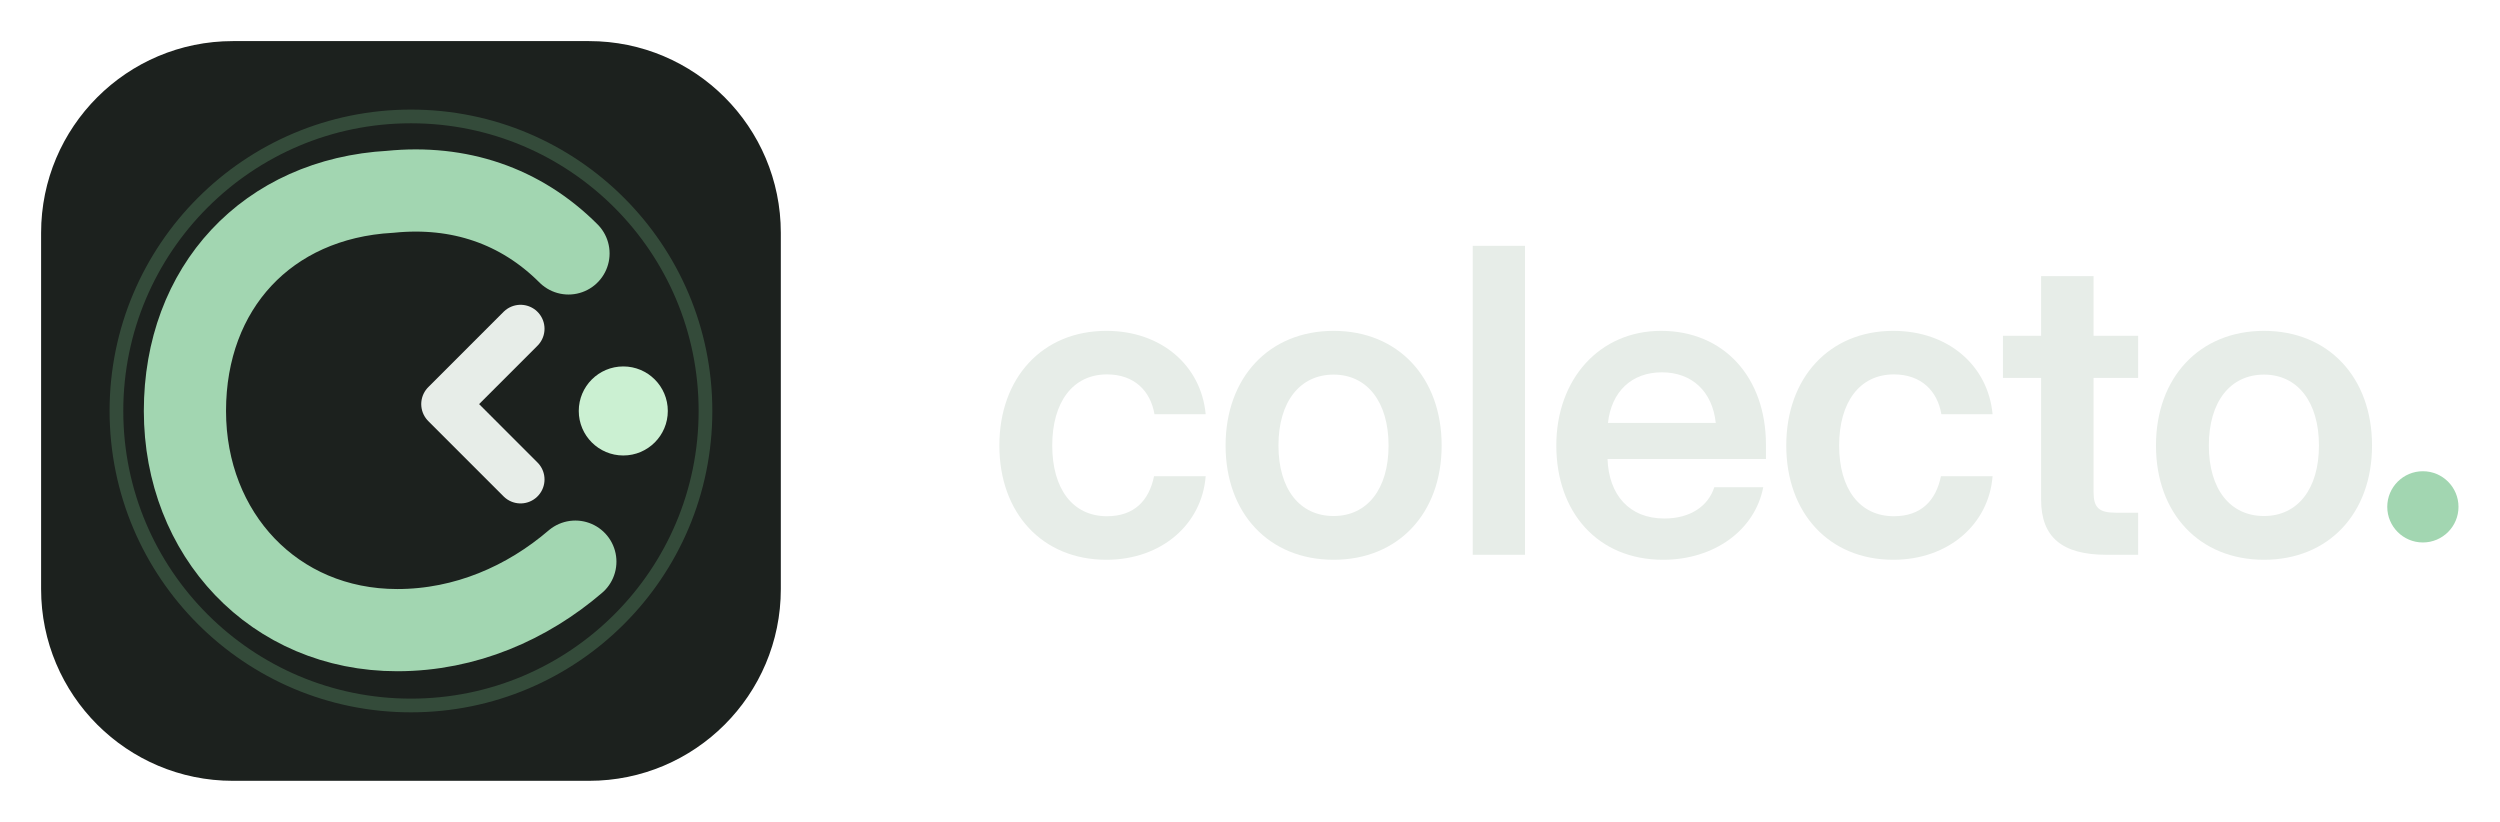
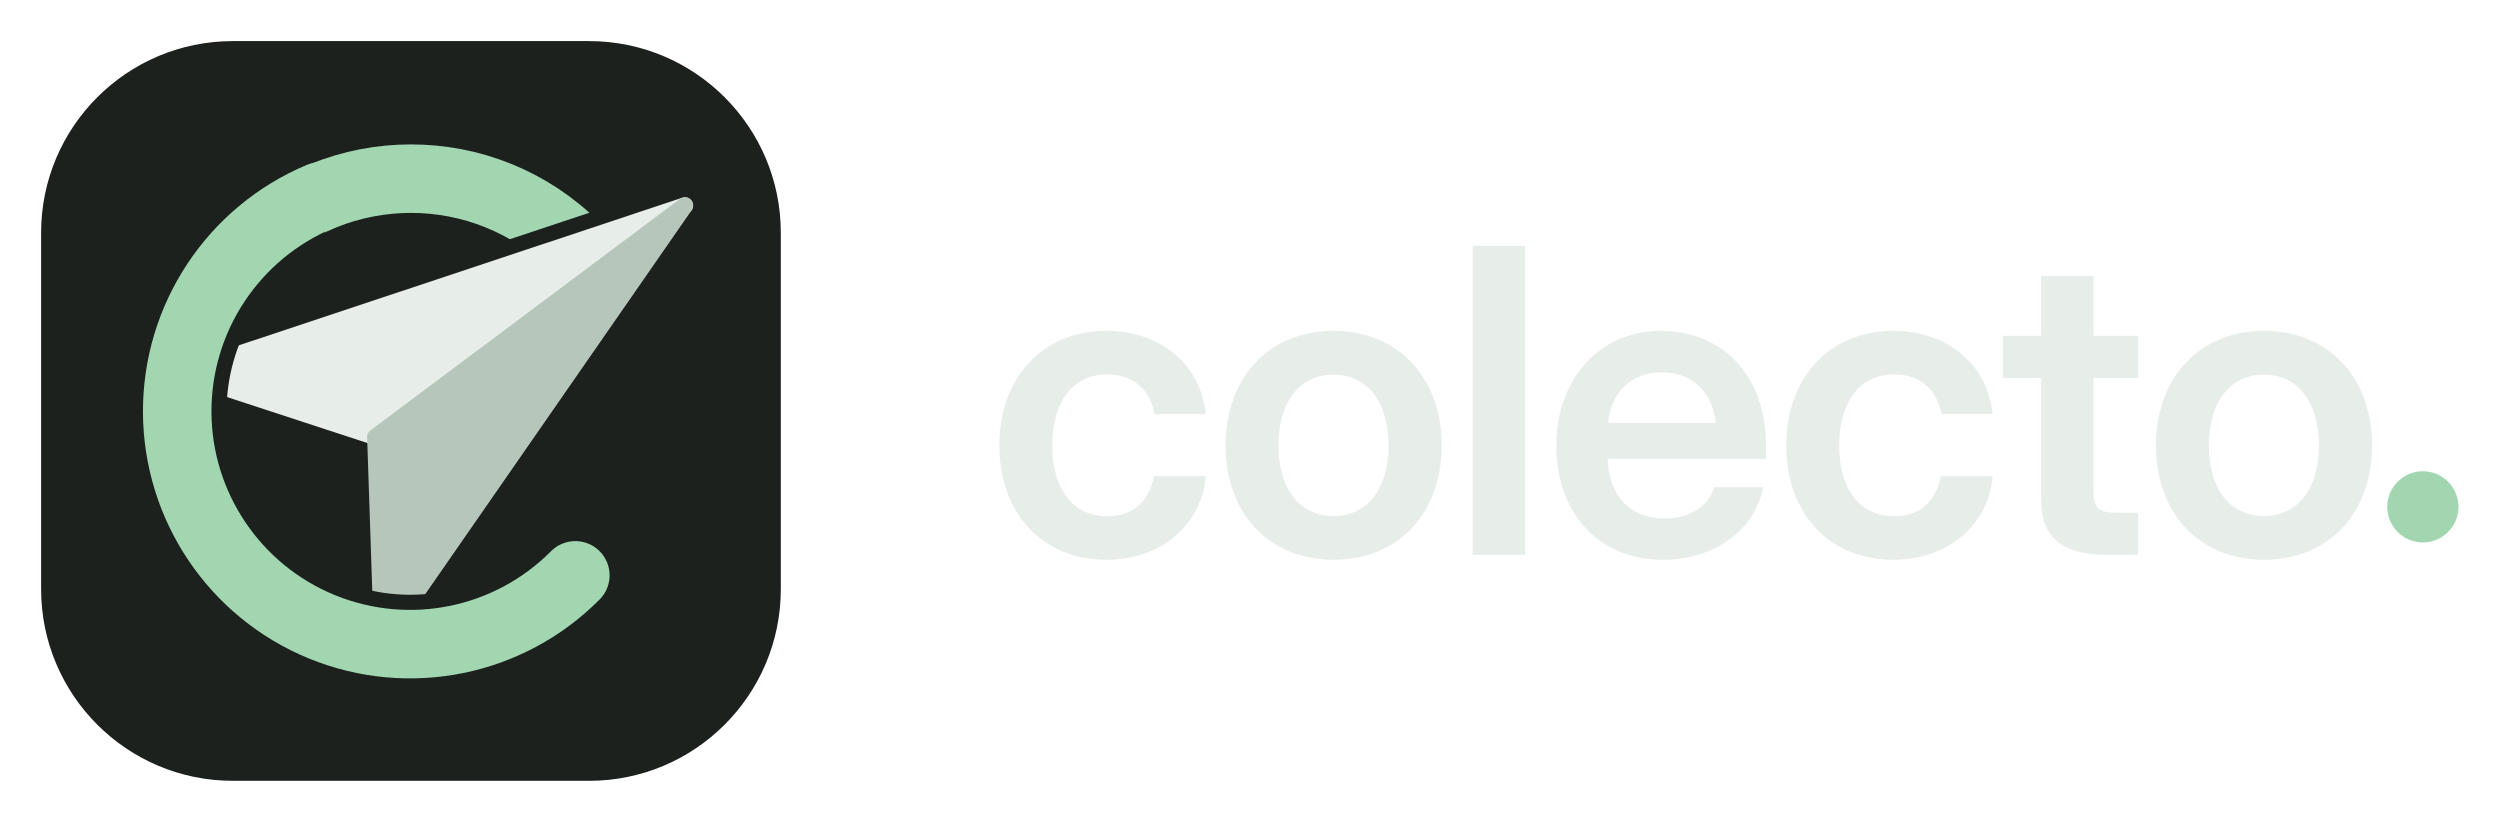
- <svg xmlns="http://www.w3.org/2000/svg" width="365" height="120" viewBox="13 12 365 120" role="img" aria-labelledby="title desc">
-   <g transform="translate(13 12) scale(1)">
-     <rect x="6" y="6" width="108" height="108" rx="28" fill="#1C211E" />
-     <circle cx="60" cy="60" r="43" fill="none" stroke="#344B3A" stroke-width="2" />
-     <path d="M83 37C76 30 67 27 57 28C39 29 27 42 27 60C27 78 40 92 58 92C68 92 77 88 84 82" fill="none" stroke="#A2D6B1" stroke-width="12" stroke-linecap="round" />
-     <path d="M76 48L65 59L76 70" fill="none" stroke="#E7EDE8" stroke-width="7" stroke-linecap="round" stroke-linejoin="round" />
-     <circle cx="91" cy="60" r="6.5" fill="#CBF0D2" />
+ <svg xmlns="http://www.w3.org/2000/svg" viewBox="0 0 365 120" role="img" aria-label="Colecto">
+   <rect x="6" y="6" width="108" height="108" rx="28" fill="#1C211E" />
+   <g fill="none" stroke-linecap="round">
+     <path d="M84 36A34 34 0 0 0 36 36" stroke="#A2D6B1" stroke-width="10" />
+     <g stroke-linejoin="round">
+       <path d="M100 30L26.4 54.5L54.8 63.8L55.8 93.7Z" fill="#1C211E" stroke="#1C211E" stroke-width="6.8" />
+       <path d="M100 30L26.4 54.5L54.8 63.8Z" fill="#E7EDE8" stroke="#E7EDE8" stroke-width="2.4" />
+       <path d="M100 30L55.8 93.7L54.8 63.8Z" fill="#B7C6BB" stroke="#B7C6BB" stroke-width="2.4" />
+     </g>
+     <path d="M40.5 32.1A34 34 0 1 0 84 84" stroke="#1C211E" stroke-width="14.4" />
+     <path d="M46.7 28.7A34 34 0 1 0 84 84" stroke="#A2D6B1" stroke-width="10" />
  </g>
-   <g fill="#E7EDE8" transform="translate(157 93) scale(0.0302734 -0.0302734)">
-     <path d="M579 -24C846 -24 1040 148 1058 379H809C785 262 714 186 582 186C416 186 318 319 318 527C318 736 417 870 582 870C713 870 792 791 811 678H1058C1036 913 844 1080 579 1080C270 1080 63 853 63 527C63 201 270 -24 579 -24Z" />
-     <path d="M1675 -24C1986 -24 2196 199 2196 527C2196 855 1986 1080 1675 1080C1364 1080 1154 855 1154 527C1154 199 1364 -24 1675 -24ZM1675 187C1512 187 1409 316 1409 527C1409 739 1513 869 1675 869C1836 869 1940 738 1940 527C1940 317 1837 187 1675 187Z" />
-     <path d="M2598 1490H2346V0H2598Z" />
-     <path d="M3264 -24C3511 -24 3707 119 3747 326H3511C3482 236 3397 175 3270 175C3100 175 3002 290 2996 462H3760V531C3760 855 3558 1080 3254 1080C2958 1080 2749 848 2749 527C2749 207 2947 -24 3264 -24ZM2998 636C3015 787 3112 880 3258 880C3404 880 3502 787 3518 636Z" />
-     <path d="M4374 -24C4641 -24 4835 148 4853 379H4604C4580 262 4509 186 4377 186C4211 186 4113 319 4113 527C4113 736 4212 870 4377 870C4508 870 4587 791 4606 678H4853C4831 913 4639 1080 4374 1080C4065 1080 3858 853 3858 527C3858 201 4065 -24 4374 -24Z" />
-     <path d="M5555 1056H5340V1344H5087V1056H4903V853H5087V266C5087 85 5188 0 5403 0H5555V203H5447C5365 203 5340 228 5340 303V853H5555Z" />
-     <path d="M6162 -24C6473 -24 6683 199 6683 527C6683 855 6473 1080 6162 1080C5851 1080 5641 855 5641 527C5641 199 5851 -24 6162 -24ZM6162 187C5999 187 5896 316 5896 527C5896 739 6000 869 6162 869C6323 869 6427 738 6427 527C6427 317 6324 187 6162 187Z" />
-   </g>
-   <circle cx="366.74" cy="86" r="5.2" fill="#A2D6B1" />
+   <path fill="#E7EDE8" transform="translate(144 81) scale(.0302734 -.0302734)" d="M579 -24C846 -24 1040 148 1058 379H809C785 262 714 186 582 186C416 186 318 319 318 527C318 736 417 870 582 870C713 870 792 791 811 678H1058C1036 913 844 1080 579 1080C270 1080 63 853 63 527C63 201 270 -24 579 -24ZM1675 -24C1986 -24 2196 199 2196 527C2196 855 1986 1080 1675 1080C1364 1080 1154 855 1154 527C1154 199 1364 -24 1675 -24ZM1675 187C1512 187 1409 316 1409 527C1409 739 1513 869 1675 869C1836 869 1940 738 1940 527C1940 317 1837 187 1675 187ZM2598 1490H2346V0H2598ZM3264 -24C3511 -24 3707 119 3747 326H3511C3482 236 3397 175 3270 175C3100 175 3002 290 2996 462H3760V531C3760 855 3558 1080 3254 1080C2958 1080 2749 848 2749 527C2749 207 2947 -24 3264 -24ZM2998 636C3015 787 3112 880 3258 880C3404 880 3502 787 3518 636ZM4374 -24C4641 -24 4835 148 4853 379H4604C4580 262 4509 186 4377 186C4211 186 4113 319 4113 527C4113 736 4212 870 4377 870C4508 870 4587 791 4606 678H4853C4831 913 4639 1080 4374 1080C4065 1080 3858 853 3858 527C3858 201 4065 -24 4374 -24ZM5555 1056H5340V1344H5087V1056H4903V853H5087V266C5087 85 5188 0 5403 0H5555V203H5447C5365 203 5340 228 5340 303V853H5555ZM6162 -24C6473 -24 6683 199 6683 527C6683 855 6473 1080 6162 1080C5851 1080 5641 855 5641 527C5641 199 5851 -24 6162 -24ZM6162 187C5999 187 5896 316 5896 527C5896 739 6000 869 6162 869C6323 869 6427 738 6427 527C6427 317 6324 187 6162 187Z" />
+   <circle cx="353.74" cy="74" r="5.2" fill="#A2D6B1" />
</svg>
